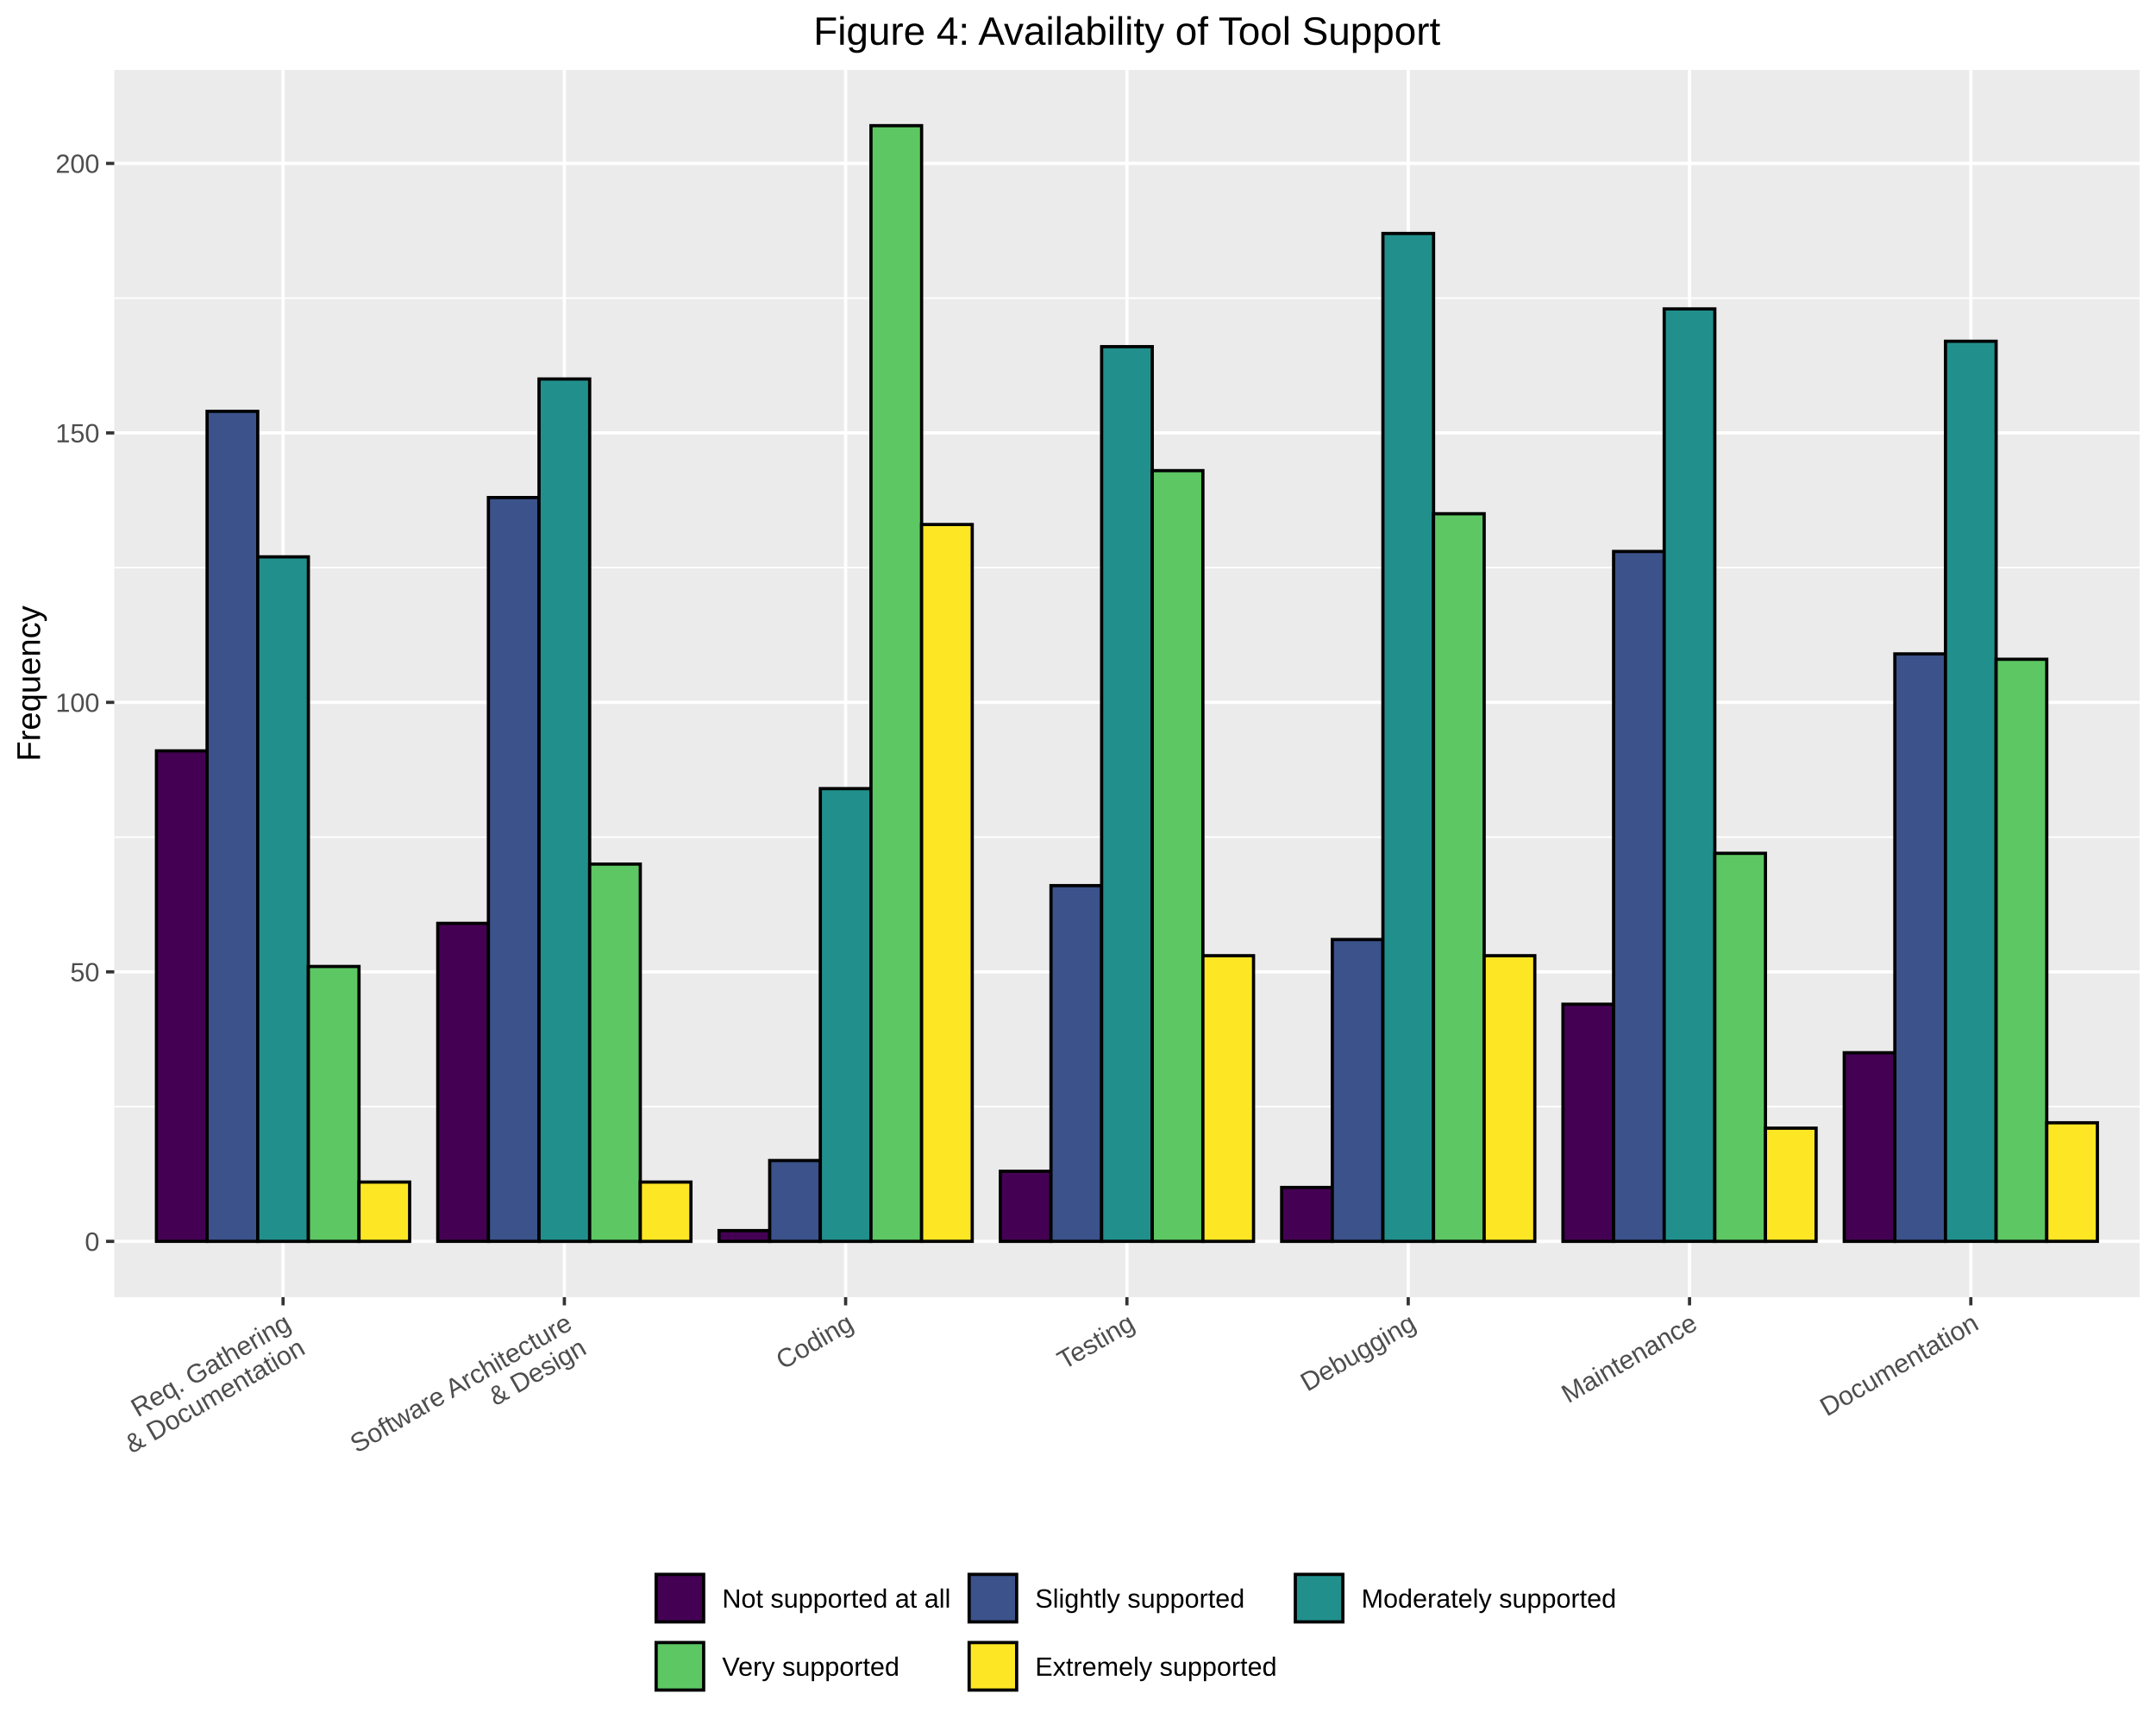
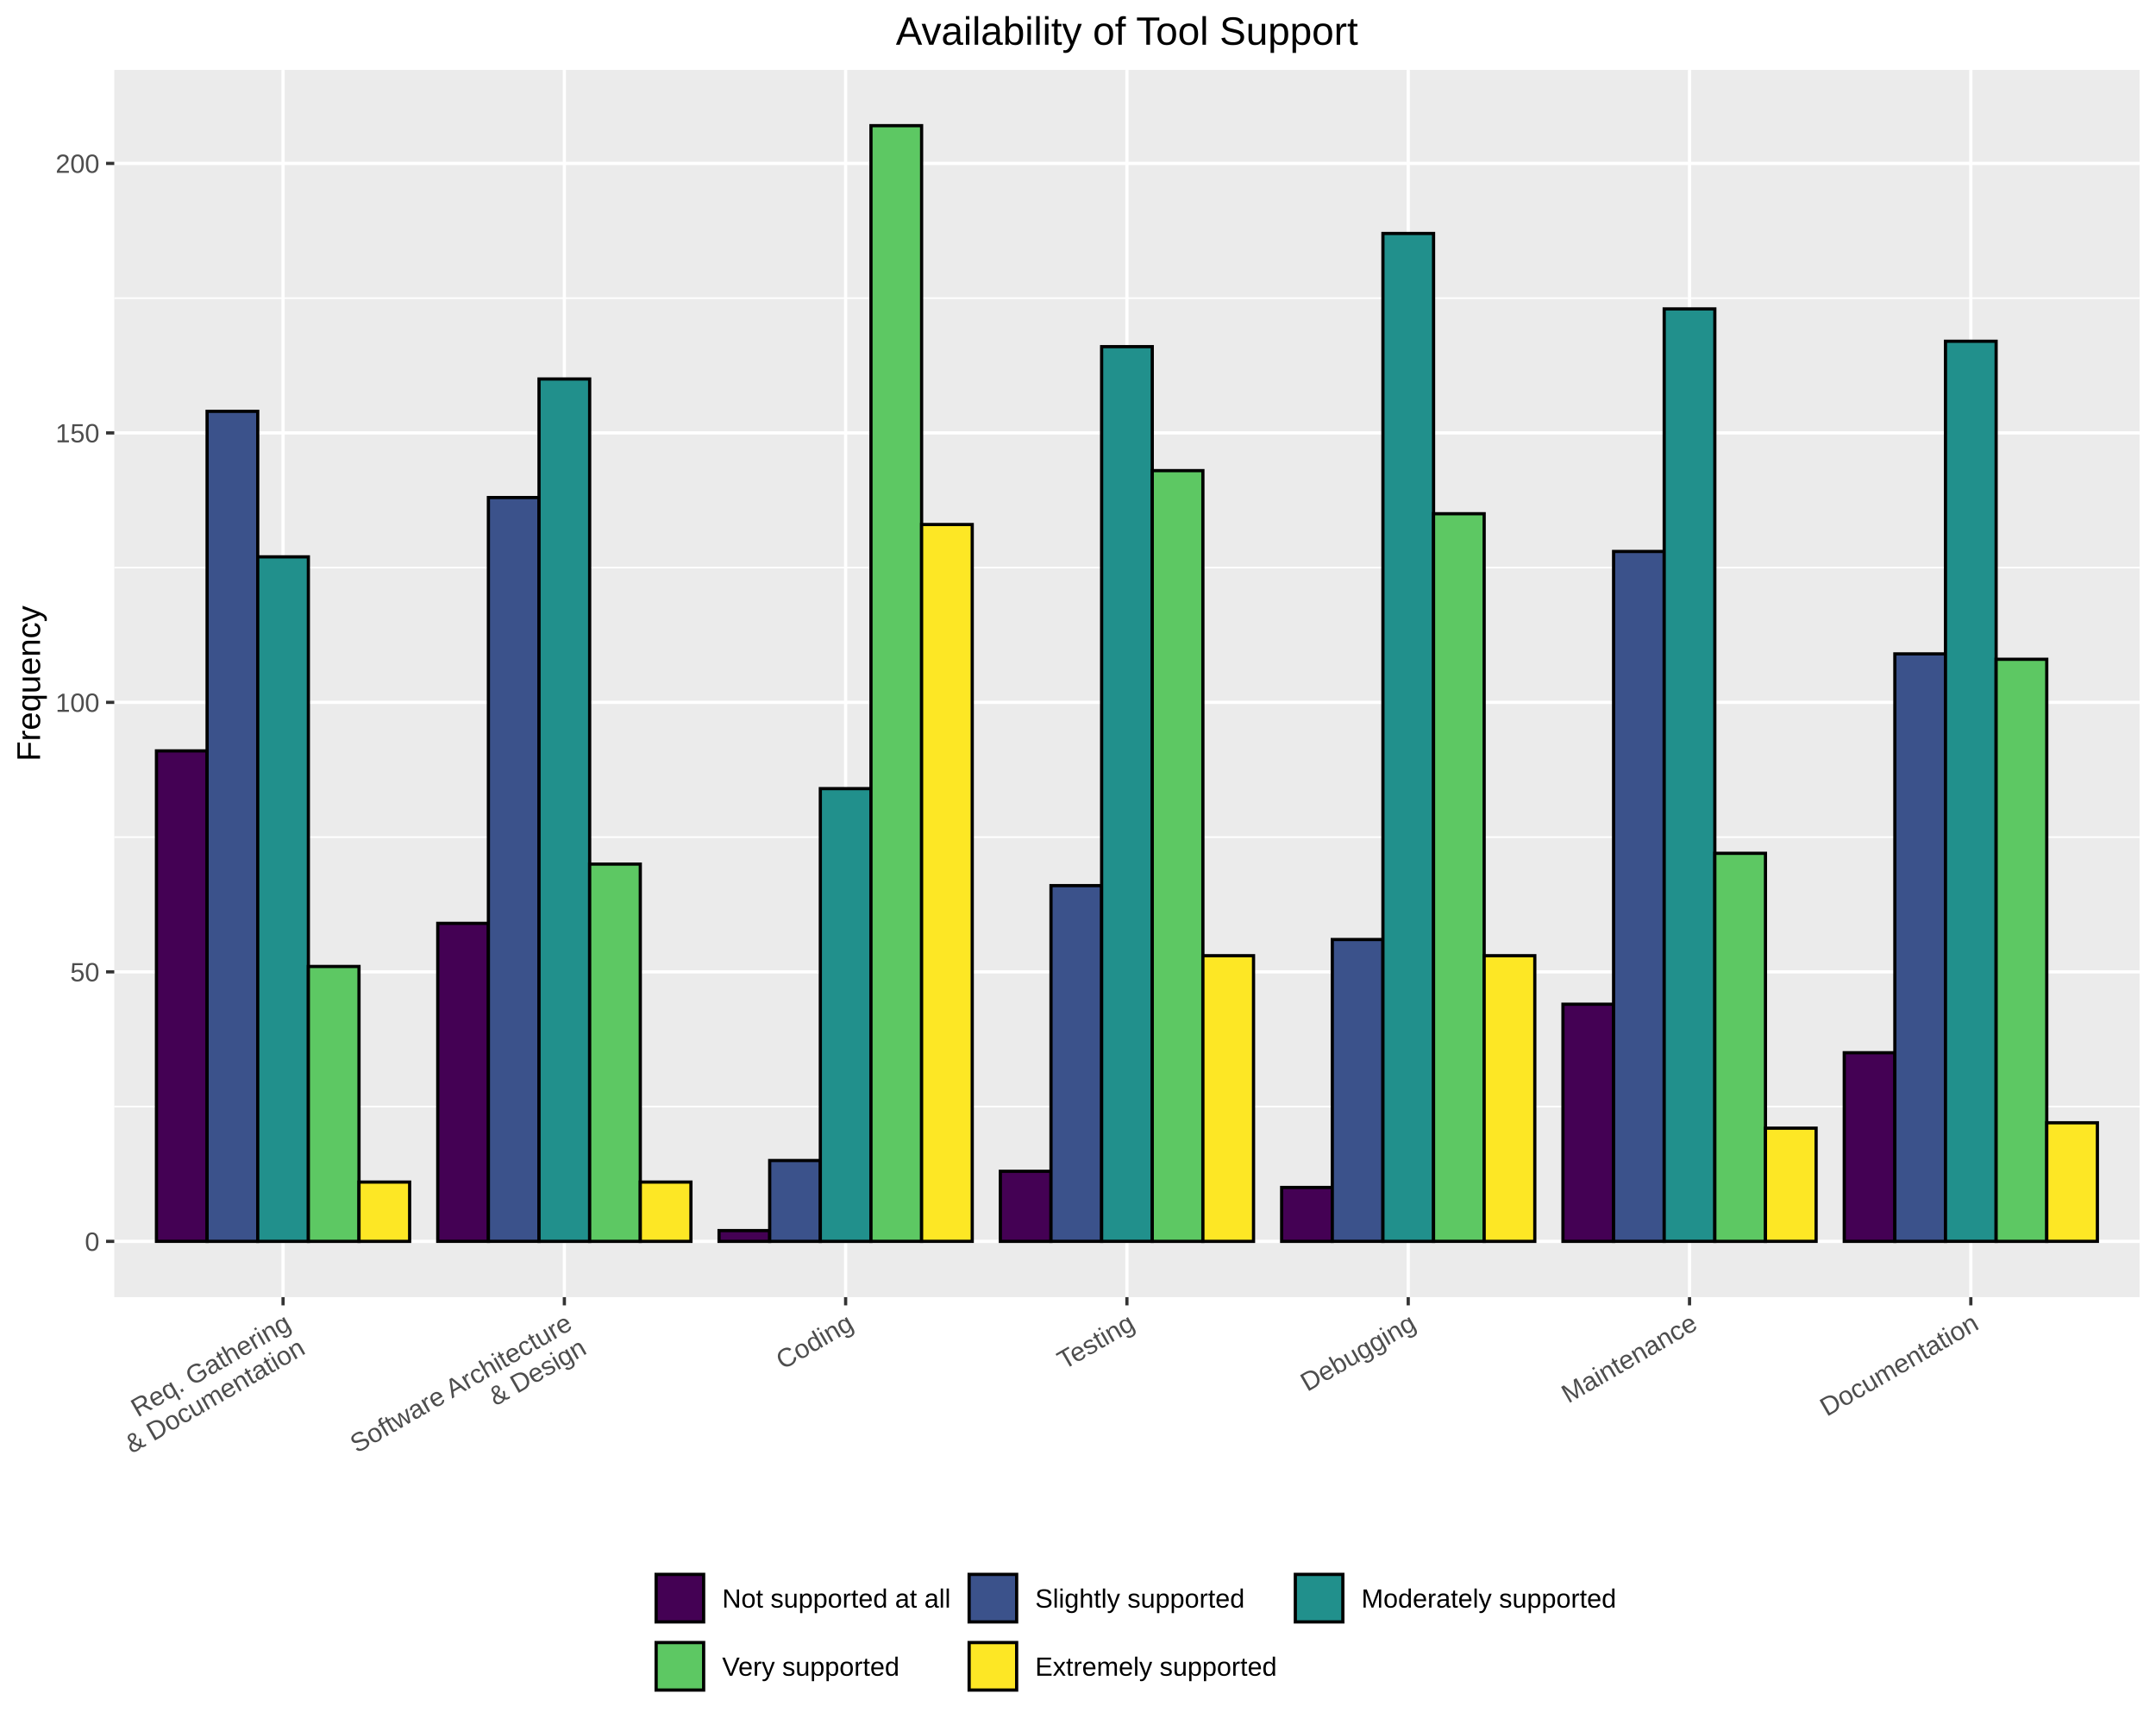
<svg xmlns="http://www.w3.org/2000/svg" class="svglite" width="720.00pt" height="576.00pt" viewBox="0 0 720.00 576.00">
  <defs>
    <style type="text/css">
    .svglite line, .svglite polyline, .svglite polygon, .svglite path, .svglite rect, .svglite circle {
      fill: none;
      stroke: #000000;
      stroke-linecap: round;
      stroke-linejoin: round;
      stroke-miterlimit: 10.00;
    }
    .svglite text {
      white-space: pre;
    }
  </style>
  </defs>
  <rect width="100%" height="100%" style="stroke: none; fill: #FFFFFF;" />
  <defs>
    <clipPath id="cpMC4wMHw3MjAuMDB8MC4wMHw1NzYuMDA=">
      <rect x="0.00" y="0.00" width="720.00" height="576.00" />
    </clipPath>
  </defs>
  <g clip-path="url(#cpMC4wMHw3MjAuMDB8MC4wMHw1NzYuMDA=)">
    <rect x="0.00" y="0.00" width="720.00" height="576.00" style="stroke-width: 1.07; stroke: #FFFFFF; fill: #FFFFFF;" />
  </g>
  <defs>
    <clipPath id="cpMzguMTZ8NzE0LjUyfDIzLjM0fDQzMy4xMw==">
      <rect x="38.16" y="23.34" width="676.36" height="409.80" />
    </clipPath>
  </defs>
  <g clip-path="url(#cpMzguMTZ8NzE0LjUyfDIzLjM0fDQzMy4xMw==)">
    <rect x="38.16" y="23.34" width="676.36" height="409.80" style="stroke-width: 1.07; stroke: none; fill: #EBEBEB;" />
    <polyline points="38.16,369.51 714.52,369.51 " style="stroke-width: 0.53; stroke: #FFFFFF; stroke-linecap: butt;" />
    <polyline points="38.16,279.53 714.52,279.53 " style="stroke-width: 0.53; stroke: #FFFFFF; stroke-linecap: butt;" />
    <polyline points="38.16,189.54 714.52,189.54 " style="stroke-width: 0.53; stroke: #FFFFFF; stroke-linecap: butt;" />
    <polyline points="38.16,99.55 714.52,99.55 " style="stroke-width: 0.53; stroke: #FFFFFF; stroke-linecap: butt;" />
    <polyline points="38.16,414.51 714.52,414.51 " style="stroke-width: 1.07; stroke: #FFFFFF; stroke-linecap: butt;" />
    <polyline points="38.16,324.52 714.52,324.52 " style="stroke-width: 1.07; stroke: #FFFFFF; stroke-linecap: butt;" />
    <polyline points="38.16,234.53 714.52,234.53 " style="stroke-width: 1.07; stroke: #FFFFFF; stroke-linecap: butt;" />
    <polyline points="38.16,144.55 714.52,144.55 " style="stroke-width: 1.07; stroke: #FFFFFF; stroke-linecap: butt;" />
    <polyline points="38.16,54.56 714.52,54.56 " style="stroke-width: 1.07; stroke: #FFFFFF; stroke-linecap: butt;" />
    <polyline points="94.53,433.13 94.53,23.34 " style="stroke-width: 1.07; stroke: #FFFFFF; stroke-linecap: butt;" />
    <polyline points="188.47,433.13 188.47,23.34 " style="stroke-width: 1.07; stroke: #FFFFFF; stroke-linecap: butt;" />
    <polyline points="282.40,433.13 282.40,23.34 " style="stroke-width: 1.07; stroke: #FFFFFF; stroke-linecap: butt;" />
    <polyline points="376.34,433.13 376.34,23.34 " style="stroke-width: 1.07; stroke: #FFFFFF; stroke-linecap: butt;" />
    <polyline points="470.28,433.13 470.28,23.34 " style="stroke-width: 1.07; stroke: #FFFFFF; stroke-linecap: butt;" />
    <polyline points="564.22,433.13 564.22,23.34 " style="stroke-width: 1.07; stroke: #FFFFFF; stroke-linecap: butt;" />
    <polyline points="658.16,433.13 658.16,23.34 " style="stroke-width: 1.07; stroke: #FFFFFF; stroke-linecap: butt;" />
    <rect x="52.25" y="250.73" width="16.91" height="163.77" style="stroke-width: 1.07; stroke-linecap: square; stroke-linejoin: miter; fill: #440154;" />
    <rect x="69.16" y="137.35" width="16.91" height="277.16" style="stroke-width: 1.07; stroke-linecap: square; stroke-linejoin: miter; fill: #3B528B;" />
    <rect x="86.07" y="185.94" width="16.91" height="228.57" style="stroke-width: 1.07; stroke-linecap: square; stroke-linejoin: miter; fill: #21908C;" />
    <rect x="102.98" y="322.72" width="16.91" height="91.79" style="stroke-width: 1.07; stroke-linecap: square; stroke-linejoin: miter; fill: #5DC863;" />
    <rect x="119.89" y="394.71" width="16.91" height="19.80" style="stroke-width: 1.07; stroke-linecap: square; stroke-linejoin: miter; fill: #FDE725;" />
    <rect x="146.19" y="308.32" width="16.91" height="106.18" style="stroke-width: 1.07; stroke-linecap: square; stroke-linejoin: miter; fill: #440154;" />
    <rect x="163.10" y="166.14" width="16.91" height="248.36" style="stroke-width: 1.07; stroke-linecap: square; stroke-linejoin: miter; fill: #3B528B;" />
    <rect x="180.01" y="126.55" width="16.91" height="287.96" style="stroke-width: 1.07; stroke-linecap: square; stroke-linejoin: miter; fill: #21908C;" />
    <rect x="196.92" y="288.53" width="16.91" height="125.98" style="stroke-width: 1.07; stroke-linecap: square; stroke-linejoin: miter; fill: #5DC863;" />
    <rect x="213.83" y="394.71" width="16.91" height="19.80" style="stroke-width: 1.07; stroke-linecap: square; stroke-linejoin: miter; fill: #FDE725;" />
    <rect x="240.13" y="410.91" width="16.91" height="3.60" style="stroke-width: 1.07; stroke-linecap: square; stroke-linejoin: miter; fill: #440154;" />
    <rect x="257.04" y="387.51" width="16.91" height="27.00" style="stroke-width: 1.07; stroke-linecap: square; stroke-linejoin: miter; fill: #3B528B;" />
    <rect x="273.95" y="263.33" width="16.91" height="151.18" style="stroke-width: 1.07; stroke-linecap: square; stroke-linejoin: miter; fill: #21908C;" />
    <rect x="290.86" y="41.96" width="16.91" height="372.54" style="stroke-width: 1.07; stroke-linecap: square; stroke-linejoin: miter; fill: #5DC863;" />
    <rect x="307.77" y="175.14" width="16.91" height="239.36" style="stroke-width: 1.07; stroke-linecap: square; stroke-linejoin: miter; fill: #FDE725;" />
    <rect x="334.07" y="391.11" width="16.91" height="23.40" style="stroke-width: 1.07; stroke-linecap: square; stroke-linejoin: miter; fill: #440154;" />
    <rect x="350.98" y="295.72" width="16.91" height="118.78" style="stroke-width: 1.07; stroke-linecap: square; stroke-linejoin: miter; fill: #3B528B;" />
    <rect x="367.89" y="115.75" width="16.91" height="298.75" style="stroke-width: 1.07; stroke-linecap: square; stroke-linejoin: miter; fill: #21908C;" />
    <rect x="384.80" y="157.15" width="16.91" height="257.36" style="stroke-width: 1.07; stroke-linecap: square; stroke-linejoin: miter; fill: #5DC863;" />
    <rect x="401.71" y="319.12" width="16.91" height="95.39" style="stroke-width: 1.07; stroke-linecap: square; stroke-linejoin: miter; fill: #FDE725;" />
    <rect x="428.01" y="396.51" width="16.91" height="18.00" style="stroke-width: 1.07; stroke-linecap: square; stroke-linejoin: miter; fill: #440154;" />
    <rect x="444.92" y="313.72" width="16.91" height="100.78" style="stroke-width: 1.07; stroke-linecap: square; stroke-linejoin: miter; fill: #3B528B;" />
    <rect x="461.83" y="77.96" width="16.91" height="336.55" style="stroke-width: 1.07; stroke-linecap: square; stroke-linejoin: miter; fill: #21908C;" />
    <rect x="478.73" y="171.54" width="16.91" height="242.96" style="stroke-width: 1.07; stroke-linecap: square; stroke-linejoin: miter; fill: #5DC863;" />
    <rect x="495.64" y="319.12" width="16.91" height="95.39" style="stroke-width: 1.07; stroke-linecap: square; stroke-linejoin: miter; fill: #FDE725;" />
    <rect x="521.95" y="335.32" width="16.91" height="79.19" style="stroke-width: 1.07; stroke-linecap: square; stroke-linejoin: miter; fill: #440154;" />
    <rect x="538.86" y="184.14" width="16.91" height="230.36" style="stroke-width: 1.07; stroke-linecap: square; stroke-linejoin: miter; fill: #3B528B;" />
    <rect x="555.76" y="103.15" width="16.91" height="311.35" style="stroke-width: 1.07; stroke-linecap: square; stroke-linejoin: miter; fill: #21908C;" />
    <rect x="572.67" y="284.93" width="16.91" height="129.58" style="stroke-width: 1.07; stroke-linecap: square; stroke-linejoin: miter; fill: #5DC863;" />
    <rect x="589.58" y="376.71" width="16.91" height="37.79" style="stroke-width: 1.07; stroke-linecap: square; stroke-linejoin: miter; fill: #FDE725;" />
    <rect x="615.89" y="351.52" width="16.91" height="62.99" style="stroke-width: 1.07; stroke-linecap: square; stroke-linejoin: miter; fill: #440154;" />
    <rect x="632.79" y="218.34" width="16.91" height="196.17" style="stroke-width: 1.07; stroke-linecap: square; stroke-linejoin: miter; fill: #3B528B;" />
    <rect x="649.70" y="113.95" width="16.91" height="300.55" style="stroke-width: 1.07; stroke-linecap: square; stroke-linejoin: miter; fill: #21908C;" />
    <rect x="666.61" y="220.14" width="16.91" height="194.37" style="stroke-width: 1.07; stroke-linecap: square; stroke-linejoin: miter; fill: #5DC863;" />
    <rect x="683.52" y="374.91" width="16.91" height="39.59" style="stroke-width: 1.07; stroke-linecap: square; stroke-linejoin: miter; fill: #FDE725;" />
  </g>
  <g clip-path="url(#cpMC4wMHw3MjAuMDB8MC4wMHw1NzYuMDA=)">
    <text x="33.23" y="417.66" text-anchor="end" style="font-size: 8.80px;fill: #4D4D4D; font-family: &quot;Arial&quot;;" textLength="4.90px" lengthAdjust="spacingAndGlyphs">0</text>
    <text x="33.23" y="327.67" text-anchor="end" style="font-size: 8.80px;fill: #4D4D4D; font-family: &quot;Arial&quot;;" textLength="9.79px" lengthAdjust="spacingAndGlyphs">50</text>
    <text x="33.23" y="237.69" text-anchor="end" style="font-size: 8.80px;fill: #4D4D4D; font-family: &quot;Arial&quot;;" textLength="14.69px" lengthAdjust="spacingAndGlyphs">100</text>
    <text x="33.23" y="147.70" text-anchor="end" style="font-size: 8.80px;fill: #4D4D4D; font-family: &quot;Arial&quot;;" textLength="14.69px" lengthAdjust="spacingAndGlyphs">150</text>
    <text x="33.23" y="57.71" text-anchor="end" style="font-size: 8.80px;fill: #4D4D4D; font-family: &quot;Arial&quot;;" textLength="14.69px" lengthAdjust="spacingAndGlyphs">200</text>
    <polyline points="35.42,414.51 38.16,414.51 " style="stroke-width: 1.07; stroke: #333333; stroke-linecap: butt;" />
    <polyline points="35.42,324.52 38.16,324.52 " style="stroke-width: 1.07; stroke: #333333; stroke-linecap: butt;" />
    <polyline points="35.42,234.53 38.16,234.53 " style="stroke-width: 1.07; stroke: #333333; stroke-linecap: butt;" />
    <polyline points="35.42,144.55 38.16,144.55 " style="stroke-width: 1.07; stroke: #333333; stroke-linecap: butt;" />
    <polyline points="35.42,54.56 38.16,54.56 " style="stroke-width: 1.07; stroke: #333333; stroke-linecap: butt;" />
    <polyline points="94.53,435.87 94.53,433.13 " style="stroke-width: 1.07; stroke: #333333; stroke-linecap: butt;" />
    <polyline points="188.47,435.87 188.47,433.13 " style="stroke-width: 1.07; stroke: #333333; stroke-linecap: butt;" />
    <polyline points="282.40,435.87 282.40,433.13 " style="stroke-width: 1.07; stroke: #333333; stroke-linecap: butt;" />
    <polyline points="376.34,435.87 376.34,433.13 " style="stroke-width: 1.07; stroke: #333333; stroke-linecap: butt;" />
    <polyline points="470.28,435.87 470.28,433.13 " style="stroke-width: 1.07; stroke: #333333; stroke-linecap: butt;" />
    <polyline points="564.22,435.87 564.22,433.13 " style="stroke-width: 1.07; stroke: #333333; stroke-linecap: butt;" />
    <polyline points="658.16,435.87 658.16,433.13 " style="stroke-width: 1.07; stroke: #333333; stroke-linecap: butt;" />
    <text transform="translate(97.68,443.53) rotate(-30)" text-anchor="end" style="font-size: 8.80px;fill: #4D4D4D; font-family: &quot;Arial&quot;;" textLength="59.67px" lengthAdjust="spacingAndGlyphs">Req. Gathering</text>
    <text transform="translate(102.43,451.76) rotate(-30)" text-anchor="end" style="font-size: 8.80px;fill: #4D4D4D; font-family: &quot;Arial&quot;;" textLength="69.93px" lengthAdjust="spacingAndGlyphs"> &amp; Documentation</text>
    <text transform="translate(191.62,443.53) rotate(-30)" text-anchor="end" style="font-size: 8.80px;fill: #4D4D4D; font-family: &quot;Arial&quot;;" textLength="84.10px" lengthAdjust="spacingAndGlyphs">Software Architecture</text>
    <text transform="translate(196.37,451.76) rotate(-30)" text-anchor="end" style="font-size: 8.80px;fill: #4D4D4D; font-family: &quot;Arial&quot;;" textLength="35.70px" lengthAdjust="spacingAndGlyphs">&amp; Design</text>
    <text transform="translate(285.56,443.53) rotate(-30)" text-anchor="end" style="font-size: 8.80px;fill: #4D4D4D; font-family: &quot;Arial&quot;;" textLength="27.89px" lengthAdjust="spacingAndGlyphs">Coding</text>
    <text transform="translate(379.50,443.53) rotate(-30)" text-anchor="end" style="font-size: 8.80px;fill: #4D4D4D; font-family: &quot;Arial&quot;;" textLength="28.85px" lengthAdjust="spacingAndGlyphs">Testing</text>
    <text transform="translate(473.43,443.53) rotate(-30)" text-anchor="end" style="font-size: 8.80px;fill: #4D4D4D; font-family: &quot;Arial&quot;;" textLength="42.57px" lengthAdjust="spacingAndGlyphs">Debugging</text>
    <text transform="translate(567.37,443.53) rotate(-30)" text-anchor="end" style="font-size: 8.80px;fill: #4D4D4D; font-family: &quot;Arial&quot;;" textLength="50.39px" lengthAdjust="spacingAndGlyphs">Maintenance</text>
    <text transform="translate(661.31,443.53) rotate(-30)" text-anchor="end" style="font-size: 8.80px;fill: #4D4D4D; font-family: &quot;Arial&quot;;" textLength="59.18px" lengthAdjust="spacingAndGlyphs">Documentation</text>
    <text transform="translate(13.37,228.23) rotate(-90)" text-anchor="middle" style="font-size: 11.00px; font-family: &quot;Arial&quot;;" textLength="51.98px" lengthAdjust="spacingAndGlyphs">Frequency</text>
    <rect x="207.45" y="519.52" width="337.78" height="51.00" style="stroke-width: 1.07; stroke: none; fill: #FFFFFF;" />
    <rect x="218.41" y="525.00" width="17.28" height="17.28" style="stroke-width: 1.07; stroke: none; fill: #F2F2F2;" />
    <rect x="219.12" y="525.71" width="15.86" height="15.86" style="stroke-width: 1.07; stroke-linecap: square; stroke-linejoin: miter; fill: #440154;" />
    <rect x="322.94" y="525.00" width="17.28" height="17.28" style="stroke-width: 1.07; stroke: none; fill: #F2F2F2;" />
    <rect x="323.65" y="525.71" width="15.86" height="15.86" style="stroke-width: 1.07; stroke-linecap: square; stroke-linejoin: miter; fill: #3B528B;" />
    <rect x="431.88" y="525.00" width="17.28" height="17.28" style="stroke-width: 1.07; stroke: none; fill: #F2F2F2;" />
    <rect x="432.58" y="525.71" width="15.86" height="15.86" style="stroke-width: 1.07; stroke-linecap: square; stroke-linejoin: miter; fill: #21908C;" />
    <rect x="218.41" y="547.76" width="17.28" height="17.28" style="stroke-width: 1.07; stroke: none; fill: #F2F2F2;" />
    <rect x="219.12" y="548.47" width="15.86" height="15.86" style="stroke-width: 1.07; stroke-linecap: square; stroke-linejoin: miter; fill: #5DC863;" />
    <rect x="322.94" y="547.76" width="17.28" height="17.28" style="stroke-width: 1.07; stroke: none; fill: #F2F2F2;" />
    <rect x="323.65" y="548.47" width="15.86" height="15.86" style="stroke-width: 1.07; stroke-linecap: square; stroke-linejoin: miter; fill: #FDE725;" />
    <text x="241.17" y="536.80" style="font-size: 8.80px; font-family: &quot;Arial&quot;;" textLength="76.29px" lengthAdjust="spacingAndGlyphs">Not supported at all</text>
    <text x="345.70" y="536.80" style="font-size: 8.80px; font-family: &quot;Arial&quot;;" textLength="69.94px" lengthAdjust="spacingAndGlyphs">Slightly supported</text>
    <text x="454.64" y="536.80" style="font-size: 8.80px; font-family: &quot;Arial&quot;;" textLength="85.12px" lengthAdjust="spacingAndGlyphs">Moderately supported</text>
    <text x="241.17" y="559.55" style="font-size: 8.80px; font-family: &quot;Arial&quot;;" textLength="59.68px" lengthAdjust="spacingAndGlyphs">Very supported</text>
    <text x="345.70" y="559.55" style="font-size: 8.80px; font-family: &quot;Arial&quot;;" textLength="80.70px" lengthAdjust="spacingAndGlyphs">Extremely supported</text>
-     <text x="376.34" y="14.94" text-anchor="middle" style="font-size: 13.20px; font-family: &quot;Arial&quot;;" textLength="211.90px" lengthAdjust="spacingAndGlyphs">Figure 4: Availability of Tool Support</text>
+     <text x="376.34" y="14.94" text-anchor="middle" style="font-size: 13.20px; font-family: &quot;Arial&quot;;" textLength="156.18px" lengthAdjust="spacingAndGlyphs">Availability of Tool Support</text>
  </g>
</svg>
